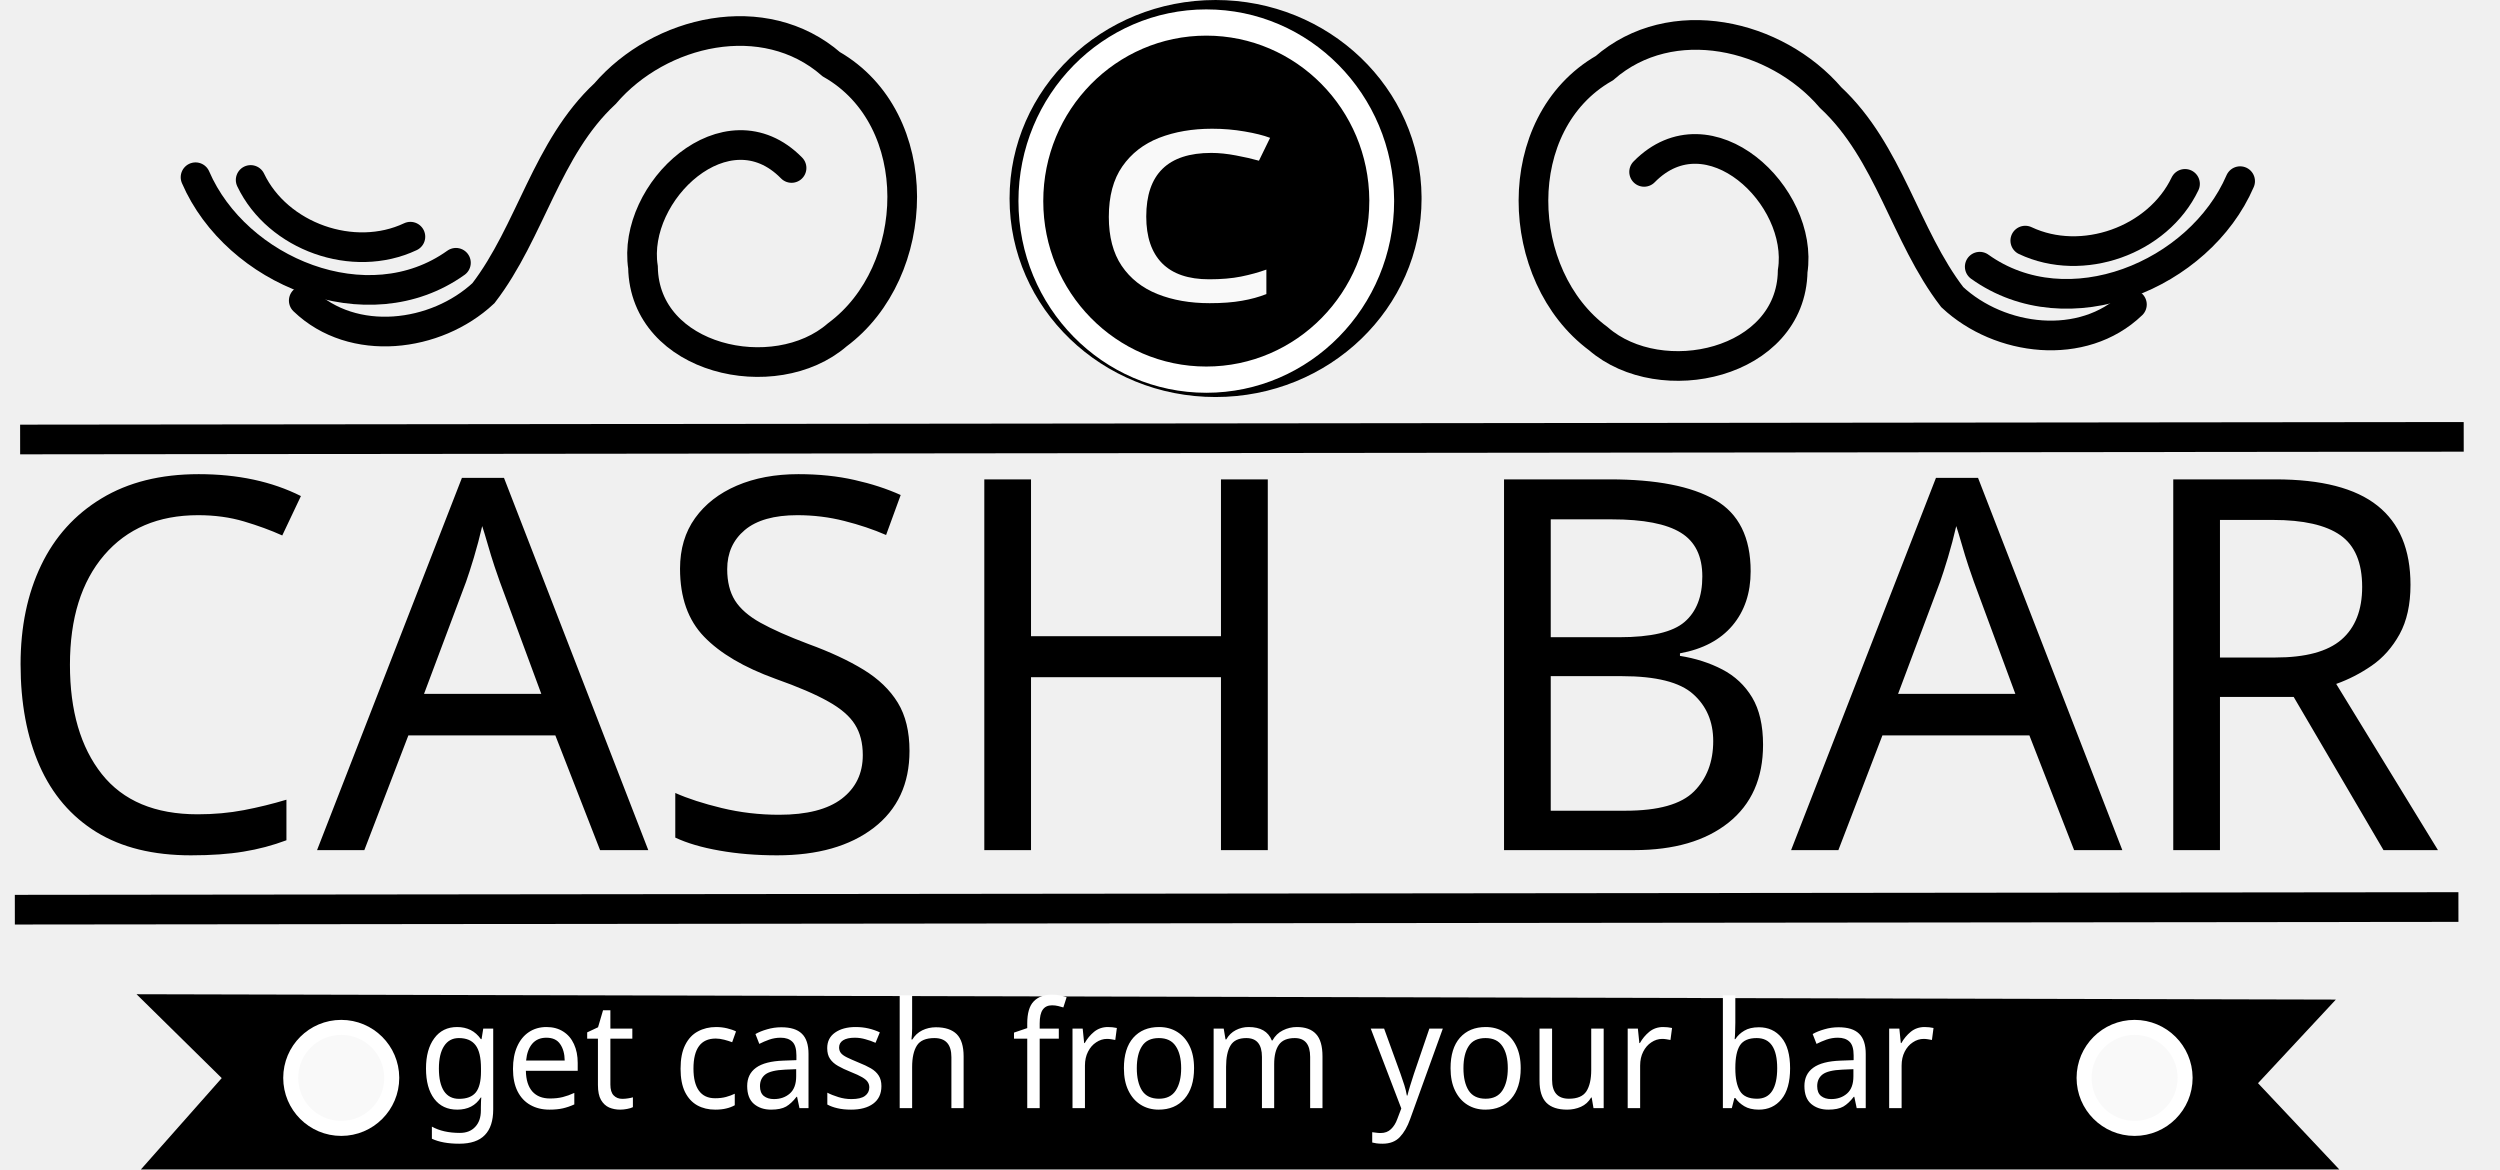
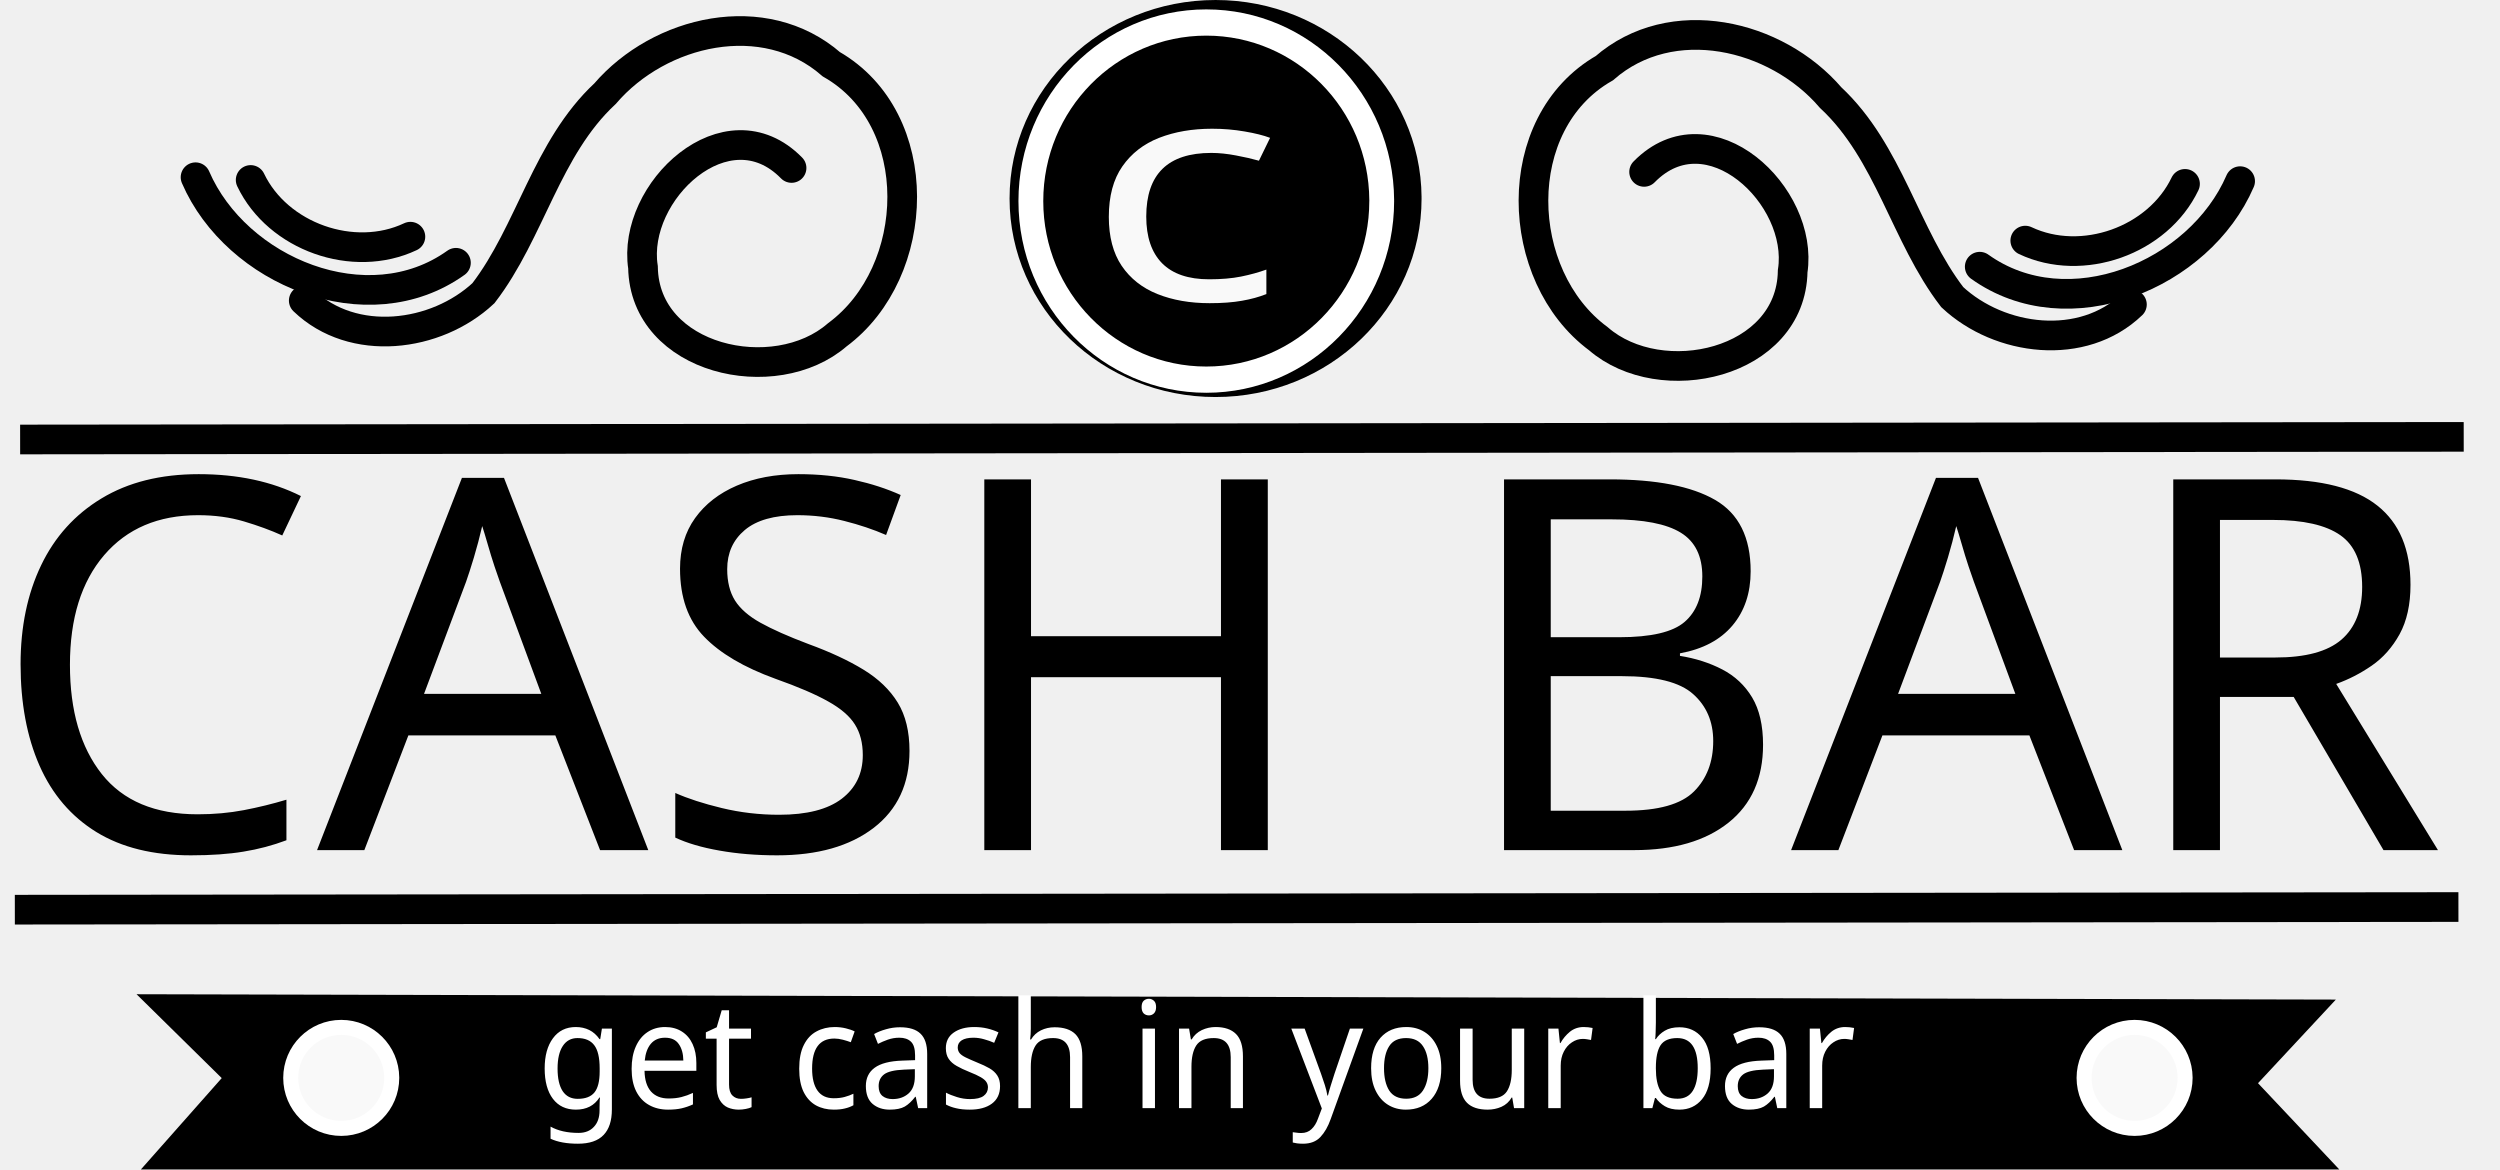
<svg xmlns="http://www.w3.org/2000/svg" width="337.056" height="157.674" id="svg2" version="1.1">
  <defs id="defs4">
    </defs>
  <g id="layer2" transform="translate(-208.6368,-323.8232)">
    <path style="fill:none;stroke:#000000;stroke-width:4;stroke-linecap:round;stroke-linejoin:miter;stroke-miterlimit:10;stroke-opacity:1;stroke-dasharray:none" d="m 315.357,346.469 c -8.723,-8.895 -21.589,3.205 -20.03,13.391 0.214,12.534 17.785,16.415 26.197,9.103 11.456,-8.475 12.15,-29.053 -0.805,-36.477 -9.047,-7.889 -23.149,-4.613 -30.509,3.966 -7.896,7.35 -10.02,18.593 -16.395,26.9 -6.402,5.975 -17.586,7.374 -24.226,0.997" id="path2997" />
    <path style="fill:none;stroke:#000000;stroke-width:4;stroke-linecap:round;stroke-linejoin:miter;stroke-miterlimit:10;stroke-opacity:1;stroke-dasharray:none" d="m 235,347.719 c 5.476,12.694 23.209,20.045 35.108,11.533" id="path3030" />
    <path style="fill:none;stroke:#000000;stroke-width:4;stroke-linecap:round;stroke-linejoin:miter;stroke-miterlimit:10;stroke-opacity:1;stroke-dasharray:none" d="m 242.431,348.086 c 3.662,7.665 13.864,11.275 21.537,7.649" id="path3030-1" />
    <path style="fill:#000000;fill-opacity:1;stroke:#000000;stroke-width:1;stroke-linecap:round;stroke-linejoin:round;stroke-miterlimit:4;stroke-opacity:1;stroke-dasharray:none;stroke-dashoffset:0" id="path3053" d="m 364.16,307.375 c 0,14.505 -12.211,26.264 -27.274,26.264 -15.063,0 -27.274,-11.759 -27.274,-26.264 0,-14.505 12.211,-26.264 27.274,-26.264 14.997,0 27.181,11.66 27.274,26.102" transform="translate(35.63634,43.21248)" />
    <text xml:space="preserve" style="font-size:28px;font-style:normal;font-variant:normal;font-weight:normal;font-stretch:normal;line-height:125%;letter-spacing:0px;word-spacing:0px;fill:#000000;fill-opacity:1;stroke:none;font-family:Arial;-inkscape-font-specification:Arial" x="207.143" y="438.434" id="text3855">
      <tspan id="tspan3857" x="207.143" y="438.434" style="font-size:70px;font-style:normal;font-variant:normal;font-weight:normal;font-stretch:normal;font-family:Algerian;-inkscape-font-specification:Algerian">CASH BAR</tspan>
    </text>
    <path style="fill:none;stroke:#000000;stroke-width:4;stroke-linecap:butt;stroke-linejoin:miter;stroke-miterlimit:4;stroke-opacity:1;stroke-dasharray:none" d="m 211.351,383.076 329.45,-0.357" id="path3859" />
    <path style="fill:none;stroke:#000000;stroke-width:4;stroke-linecap:butt;stroke-linejoin:miter;stroke-miterlimit:4;stroke-opacity:1;stroke-dasharray:none" d="m 210.637,446.469 329.45,-0.357" id="path3859-4" />
    <path style="fill:#000000;fill-opacity:1;stroke:#000000;stroke-width:1.127px;stroke-linecap:butt;stroke-linejoin:miter;stroke-opacity:1" d="m 228.425,458.434 10.883,10.714 -10.43,11.786 293.848,0 -10.43,-11.071 9.976,-10.714 z" id="path3879" />
    <path style="fill:none;stroke:#000000;stroke-width:4;stroke-linecap:round;stroke-linejoin:miter;stroke-miterlimit:10;stroke-opacity:1;stroke-dasharray:none" d="m 430.3,346.997 c 8.723,-8.895 21.589,3.205 20.03,13.391 -0.214,12.534 -17.785,16.415 -26.197,9.103 -11.456,-8.475 -12.15,-29.053 0.805,-36.477 9.047,-7.889 23.149,-4.613 30.509,3.966 7.896,7.35 10.02,18.593 16.395,26.9 6.402,5.975 17.586,7.374 24.226,0.997" id="path2997-8" />
    <path style="fill:none;stroke:#000000;stroke-width:4;stroke-linecap:round;stroke-linejoin:miter;stroke-miterlimit:10;stroke-opacity:1;stroke-dasharray:none" d="m 510.657,348.247 c -5.476,12.694 -23.209,20.045 -35.108,11.533" id="path3030-2" />
    <path style="fill:none;stroke:#000000;stroke-width:4;stroke-linecap:round;stroke-linejoin:miter;stroke-miterlimit:10;stroke-opacity:1;stroke-dasharray:none" d="m 503.226,348.613 c -3.662,7.665 -13.864,11.275 -21.537,7.649" id="path3030-1-4" />
    <path style="fill:none;stroke:#ffffff;stroke-width:3.859;stroke-linecap:round;stroke-linejoin:round;stroke-miterlimit:4;stroke-opacity:1;stroke-dasharray:none;stroke-dashoffset:0" id="path3053-1" d="m 364.16,307.375 c 0,14.505 -12.211,26.264 -27.274,26.264 -15.063,0 -27.274,-11.759 -27.274,-26.264 0,-14.505 12.211,-26.264 27.274,-26.264 14.997,0 27.181,11.66 27.274,26.102" transform="matrix(0.8671858,0,0,0.9166657,79.12811,69.17379)" />
    <text xml:space="preserve" style="font-size:48.46px;font-style:normal;font-variant:normal;font-weight:normal;font-stretch:normal;line-height:125%;letter-spacing:0px;word-spacing:0px;fill:#f9f9f9;fill-opacity:1;stroke:none;font-family:Arial;-inkscape-font-specification:Arial" x="310.019" y="417.209" id="text3960" transform="scale(1.145316,0.8731218)">
      <tspan id="tspan3962" x="310.019" y="417.209" style="font-style:normal;font-variant:normal;font-weight:normal;font-stretch:normal;fill:#f9f9f9;font-family:Algerian;-inkscape-font-specification:Algerian">c</tspan>
    </text>
    <path style="fill:#f9f9f9;fill-opacity:1;fill-rule:nonzero;stroke:#ffffff;stroke-width:3.5;stroke-linecap:round;stroke-linejoin:round;stroke-miterlimit:4;stroke-opacity:1;stroke-dasharray:none;stroke-dashoffset:0" id="path4224" d="m 133.571,194.148 c 0,6.509 -5.277,11.786 -11.786,11.786 -6.509,0 -11.786,-5.277 -11.786,-11.786 0,-6.509 5.277,-11.786 11.786,-11.786 6.481,0 11.745,5.232 11.785,11.713" transform="matrix(0.5778364,0,0,0.5778364,184.2706,356.9622)" />
    <path style="fill:#f9f9f9;fill-opacity:1;fill-rule:nonzero;stroke:#ffffff;stroke-width:3.5;stroke-linecap:round;stroke-linejoin:round;stroke-miterlimit:4;stroke-opacity:1;stroke-dasharray:none;stroke-dashoffset:0" id="path4224-2" d="m 133.571,194.148 c 0,6.509 -5.277,11.786 -11.786,11.786 -6.509,0 -11.786,-5.277 -11.786,-11.786 0,-6.509 5.277,-11.786 11.786,-11.786 6.481,0 11.745,5.232 11.785,11.713" transform="matrix(0.5778364,0,0,0.5778364,426.0564,356.9622)" />
-     <text xml:space="preserve" style="font-size:27.338px;font-style:normal;font-variant:normal;font-weight:normal;font-stretch:normal;line-height:125%;letter-spacing:0px;word-spacing:0px;fill:#ffffff;fill-opacity:1;stroke:none;font-family:Arial;-inkscape-font-specification:Arial" x="271.433" y="462.034" id="text4244" transform="scale(0.9763643,1.024208)">
-       <tspan id="tspan4246" x="271.433" y="462.034" style="font-size:19.527px;fill:#ffffff;font-family:Bodoni MT Black;-inkscape-font-specification:Bodoni MT Black">get cash from your bar</tspan>
+     <text xml:space="preserve" style="font-size:27.338px;font-style:normal;font-variant:normal;font-weight:normal;font-stretch:normal;line-height:125%;letter-spacing:0px;word-spacing:0px;fill:#ffffff;fill-opacity:1;stroke:none;font-family:Arial;-inkscape-font-specification:Arial" x="287.821" y="462.034" id="text4244" transform="scale(0.9763643,1.024208)">
+       <tspan id="tspan4246" x="287.821" y="462.034" style="font-size:19.527px;fill:#ffffff;font-family:Bodoni MT Black;-inkscape-font-specification:Bodoni MT Black">get cash in your bar</tspan>
    </text>
  </g>
</svg>
